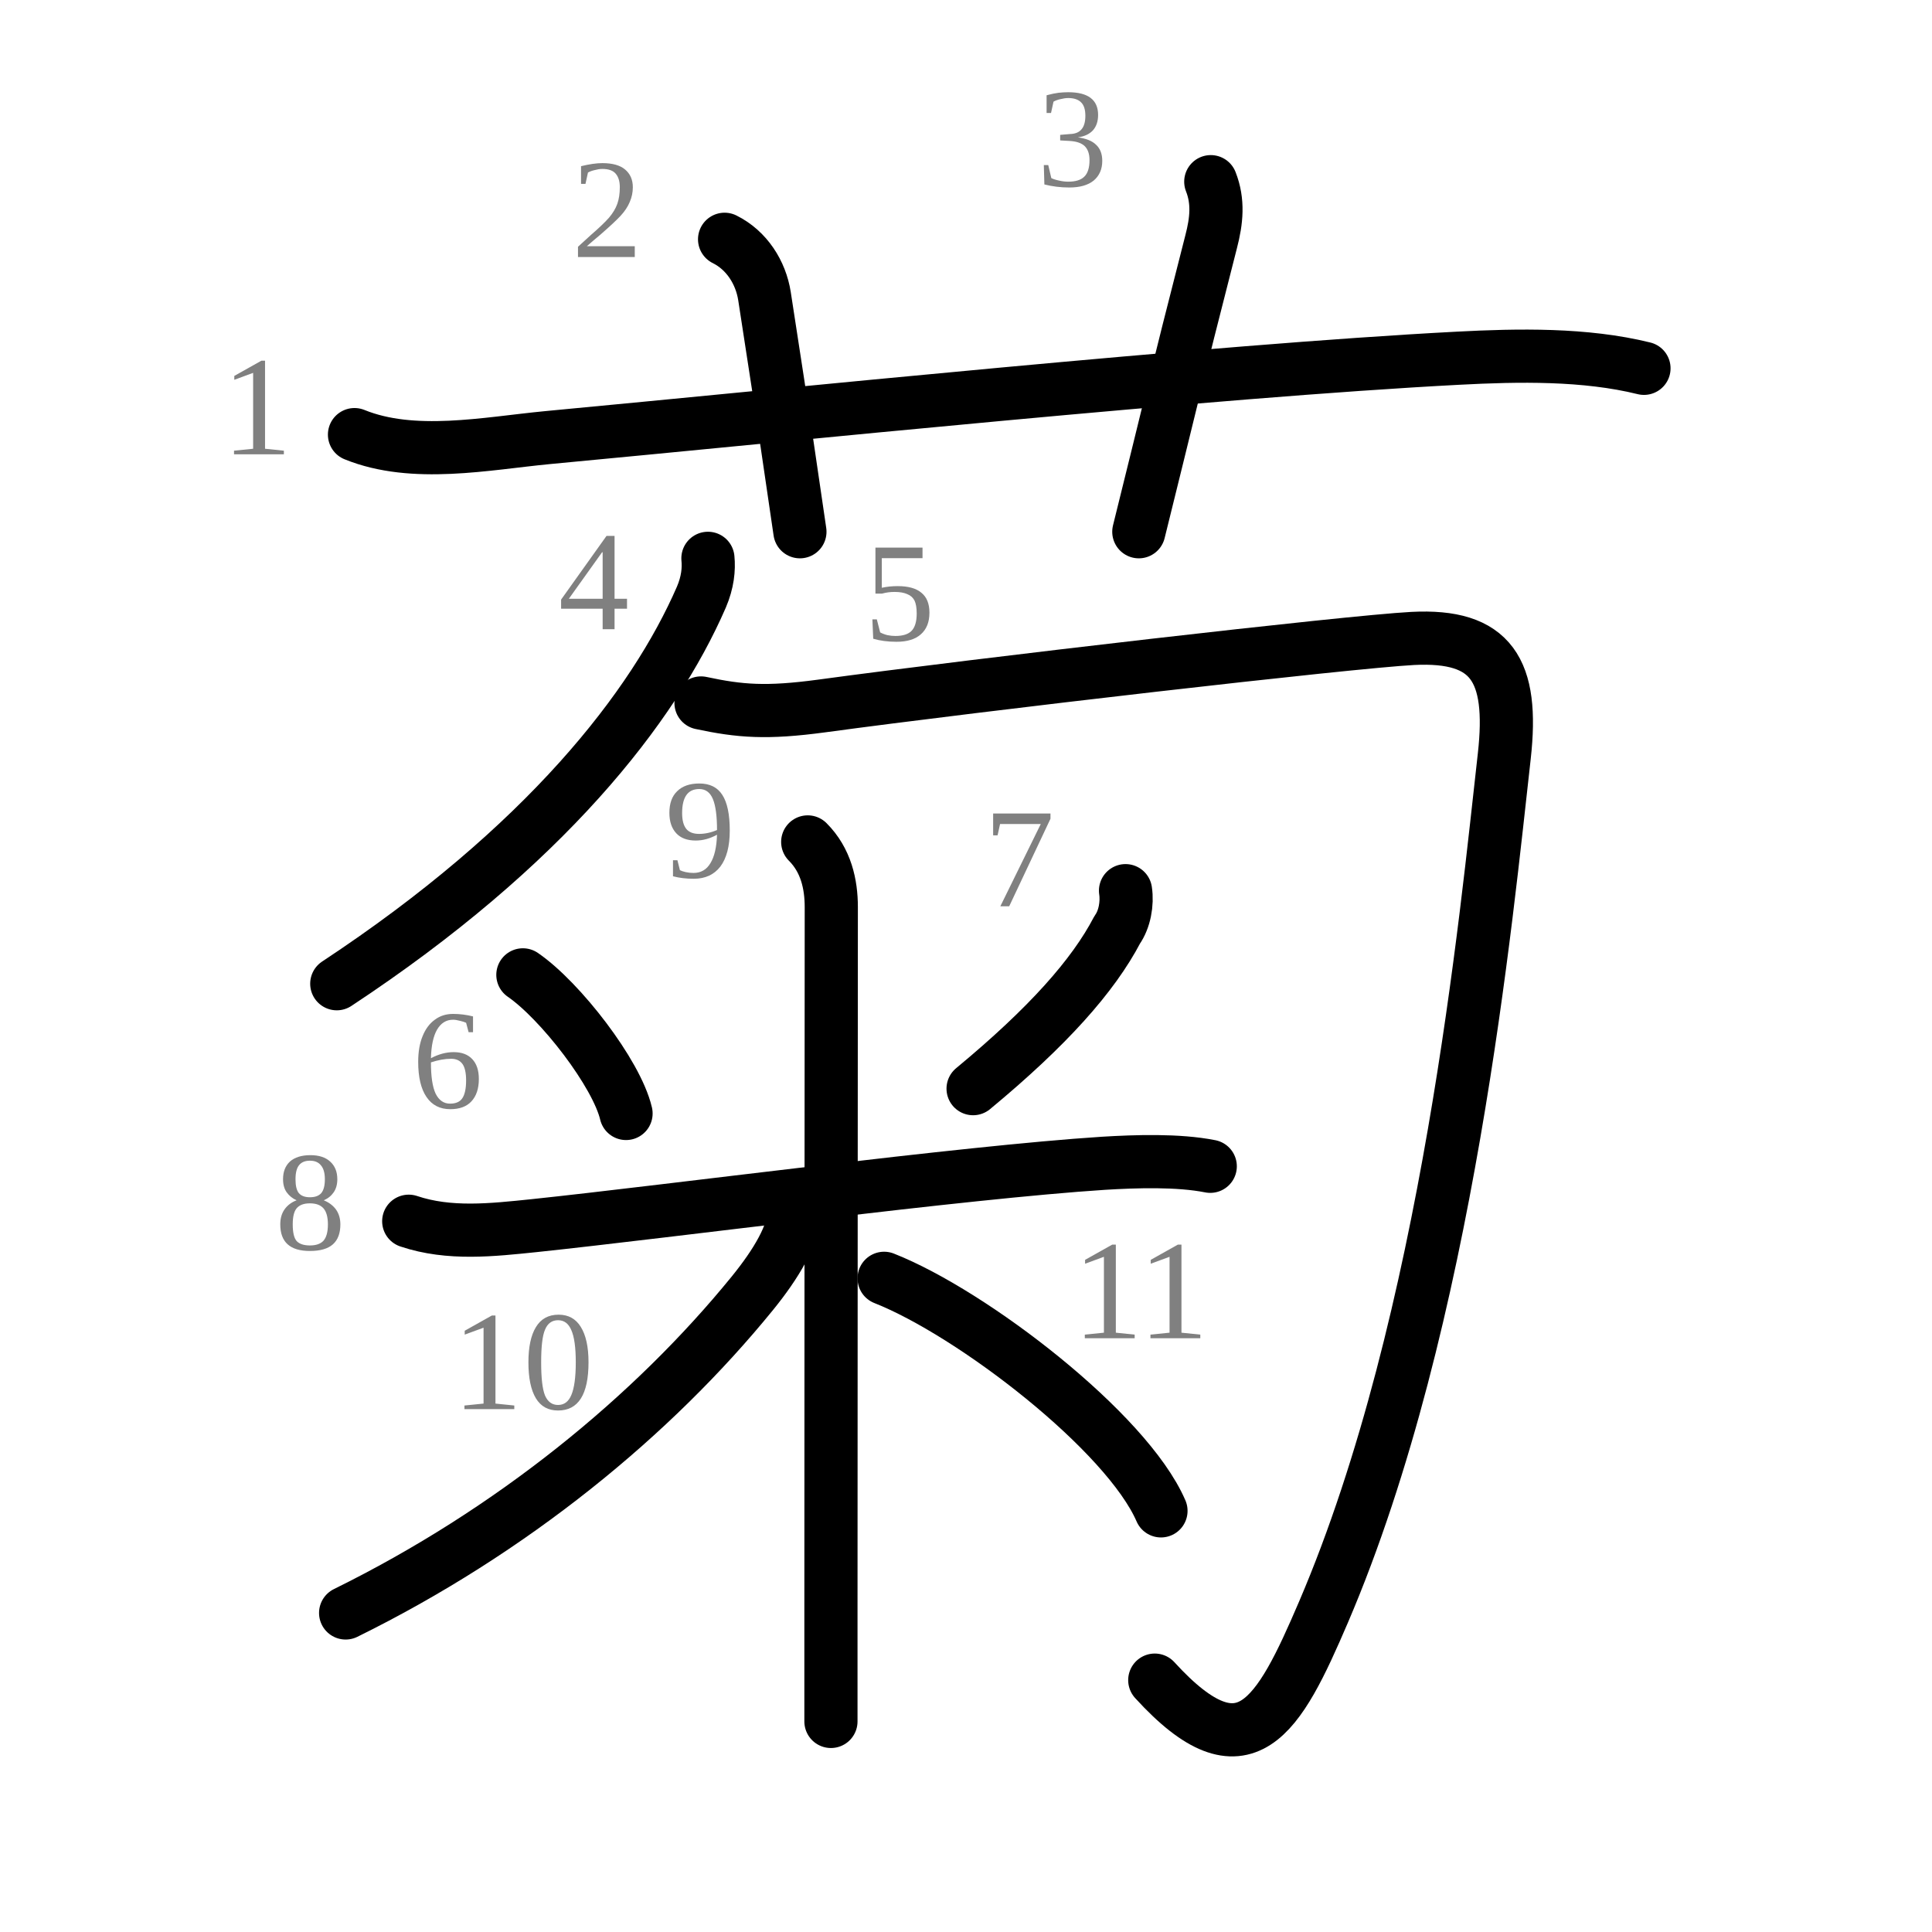
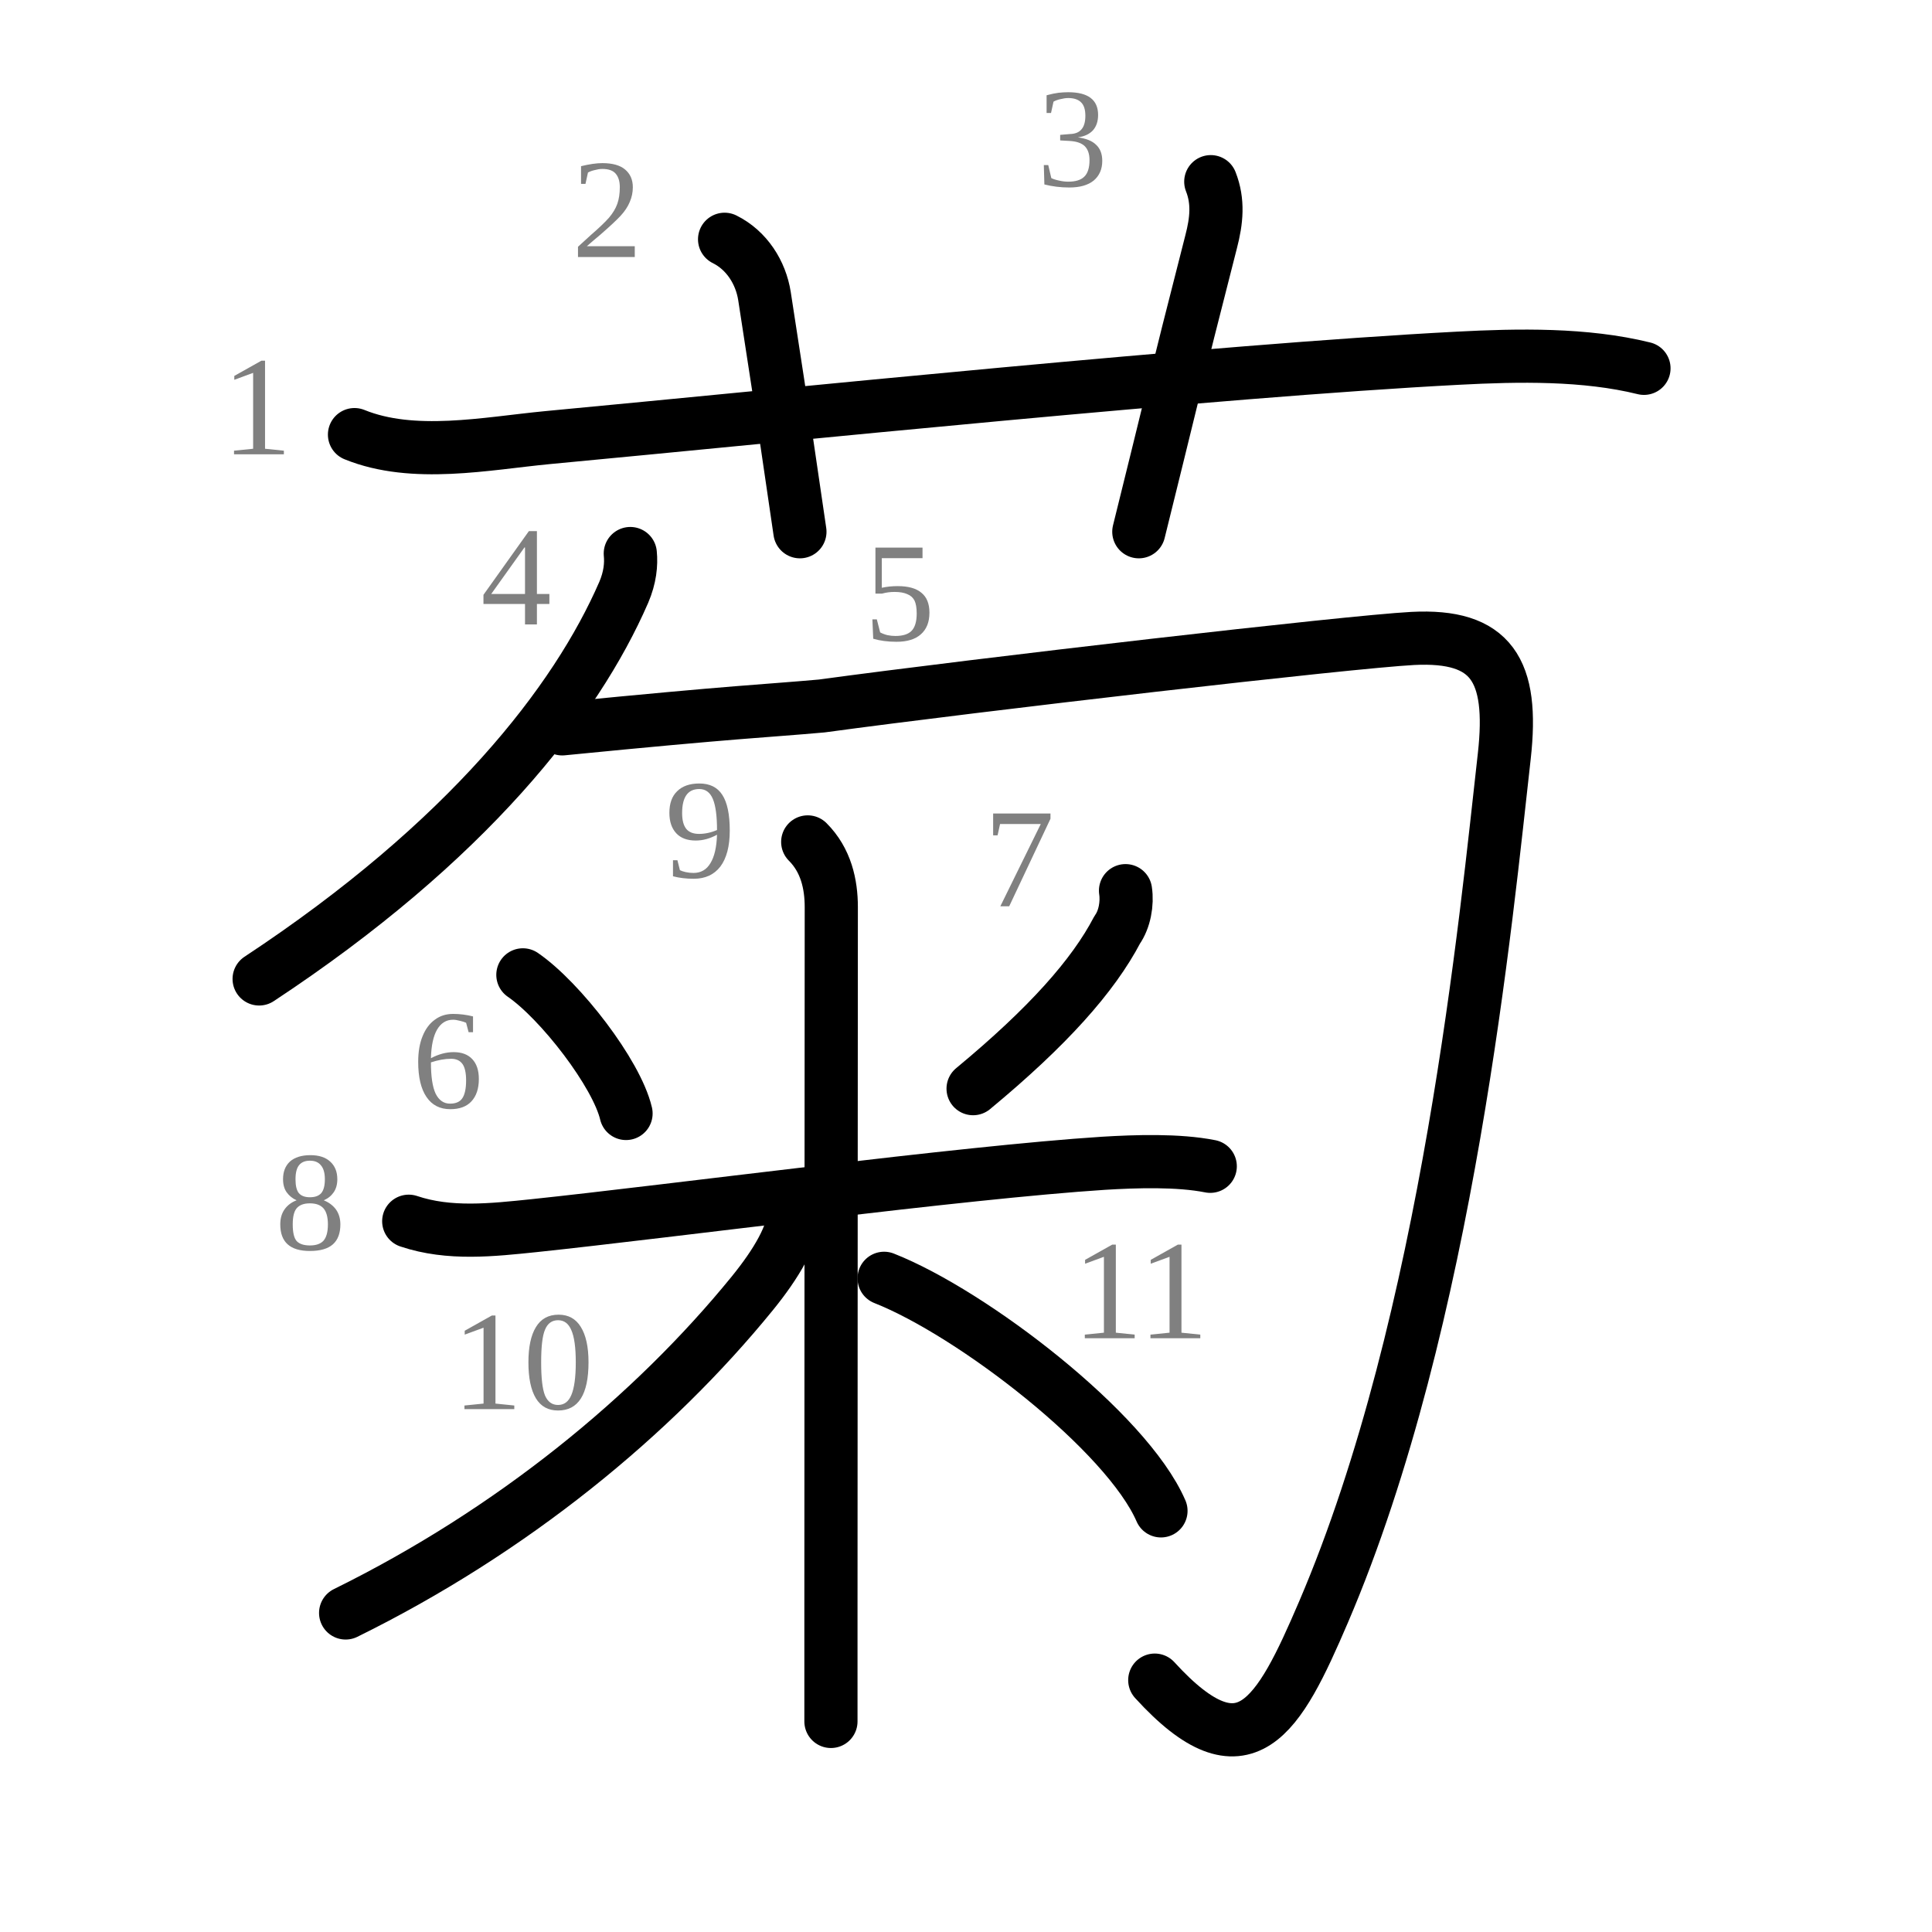
<svg xmlns="http://www.w3.org/2000/svg" xmlns:ns1="http://kanjivg.tagaini.net" width="109" height="109" viewBox="0 0 109 109">
  <g id="kvg:StrokePaths_083ca" style="fill:none;stroke:#000000;stroke-width:3;stroke-linecap:round;stroke-linejoin:round;">
    <g id="kvg:083ca" ns1:element="菊">
      <g id="kvg:083ca-g1" ns1:element="艹" ns1:variant="true" ns1:original="艸" ns1:position="top" ns1:radical="general">
        <path id="kvg:083ca-s1" ns1:type="㇐" d="M20,24.52c3.32,1.35,7.44,0.5,10.88,0.17c13.53-1.27,37.57-3.76,51.38-4.48c3.4-0.18,7.17-0.25,10.49,0.57" />
        <path id="kvg:083ca-s2" ns1:type="㇑a" d="M40.88,13.5c1.25,0.62,2.04,1.87,2.25,3.2c1.25,8.05,1.5,9.92,2,13.3" />
        <path id="kvg:083ca-s3" ns1:type="㇑a" d="M68.31,10.25c0.44,1.12,0.33,2.2,0.02,3.39c-2.08,8.11-2.44,9.77-4.08,16.36" />
      </g>
      <g id="kvg:083ca-g2" ns1:element="匊" ns1:position="bottom" ns1:phon="匊">
        <g id="kvg:083ca-g3" ns1:element="勹">
          <g id="kvg:083ca-g4" ns1:element="丿">
-             <path id="kvg:083ca-s4" ns1:type="㇒" d="M39.94,31.5c0.06,0.61-0.01,1.35-0.37,2.19C36.88,39.88,30.75,47.75,19,55.5" />
+             <path id="kvg:083ca-s4" ns1:type="㇒" d="M35.56,31.23C35.62,31.84 35.55,32.58 35.19,33.42C32.5,39.61 26.37,47.48 14.62,55.23" />
          </g>
-           <path id="kvg:083ca-s5" ns1:type="㇆" d="M39.55,39.66c2.2,0.47,3.7,0.59,6.81,0.17c8.97-1.22,29.74-3.62,33.34-3.81c4.45-0.23,5.71,1.78,5.17,6.63c-1.01,8.91-3.15,31.84-10.2,48.3c-2.53,5.9-4.43,9.42-9.52,3.84" />
+           <path id="kvg:083ca-s5" ns1:type="㇆" d="M31.72,41.12C41.75,40.13 43.12,40.12 46.36,39.83C55.33,38.61 76.1,36.21 79.7,36.02C84.15,35.79 85.41,37.8 84.87,42.65C83.86,51.56 81.72,74.49 74.67,90.95C72.14,96.85 70.24,100.37 65.15,94.79" />
        </g>
        <g id="kvg:083ca-g5" ns1:element="米" ns1:variant="true">
          <path id="kvg:083ca-s6" ns1:type="㇔" d="M29.5,55c2.11,1.45,5.29,5.56,5.82,7.82" />
          <path id="kvg:083ca-s7" ns1:type="㇒" d="M63.5,50.25c0.11,0.72-0.05,1.62-0.47,2.21c-1.35,2.58-3.89,5.45-8.13,8.96" />
          <path id="kvg:083ca-s8" ns1:type="㇐" d="M23.06,68.9c2.29,0.77,4.72,0.49,7.06,0.25c7.69-0.81,24.22-3.01,32.14-3.52c1.82-0.11,4.21-0.19,6.02,0.17" />
          <path id="kvg:083ca-s9" ns1:type="㇑" d="M45.57,47.5c1.03,1.03,1.33,2.38,1.33,3.68c0,4.2-0.02,27.75-0.02,39.57c0,3.16,0,5.48,0,6.37" />
          <path id="kvg:083ca-s10" ns1:type="㇒" d="M44.82,68.25c0,1.37-1.04,3.07-2.37,4.71C36.82,79.88,28.88,86.38,19.5,91" />
          <path id="kvg:083ca-s11" ns1:type="㇔/㇏" d="M49.88,72.12c4.97,1.96,13.69,8.66,15.62,13.12" />
        </g>
      </g>
    </g>
  </g>
  <g id="kvg:StrokeNumbers_083ca" style="font-size:8;fill:#808080">
    <text transform="matrix(1 0 0 1 12.50 25.63)">1</text>
    <text transform="matrix(1 0 0 1 32.25 14.50)">2</text>
    <text transform="matrix(1 0 0 1 58.50 10.50)">3</text>
-     <text transform="matrix(1 0 0 1 31.50 35.50)">4</text>
+     <text transform="matrix(1 0 0 1 27.12 35.23)">4</text>
    <text transform="matrix(1 0 0 1 48.75 36.13)">5</text>
    <text transform="matrix(1 0 0 1 23.25 62.50)">6</text>
    <text transform="matrix(1 0 0 1 55.50 51.13)">7</text>
    <text transform="matrix(1 0 0 1 15.50 70.50)">8</text>
    <text transform="matrix(1 0 0 1 37.50 49.50)">9</text>
    <text transform="matrix(1 0 0 1 25.50 79.50)">10</text>
    <text transform="matrix(1 0 0 1 60.50 75.50)">11</text>
  </g>
</svg>
